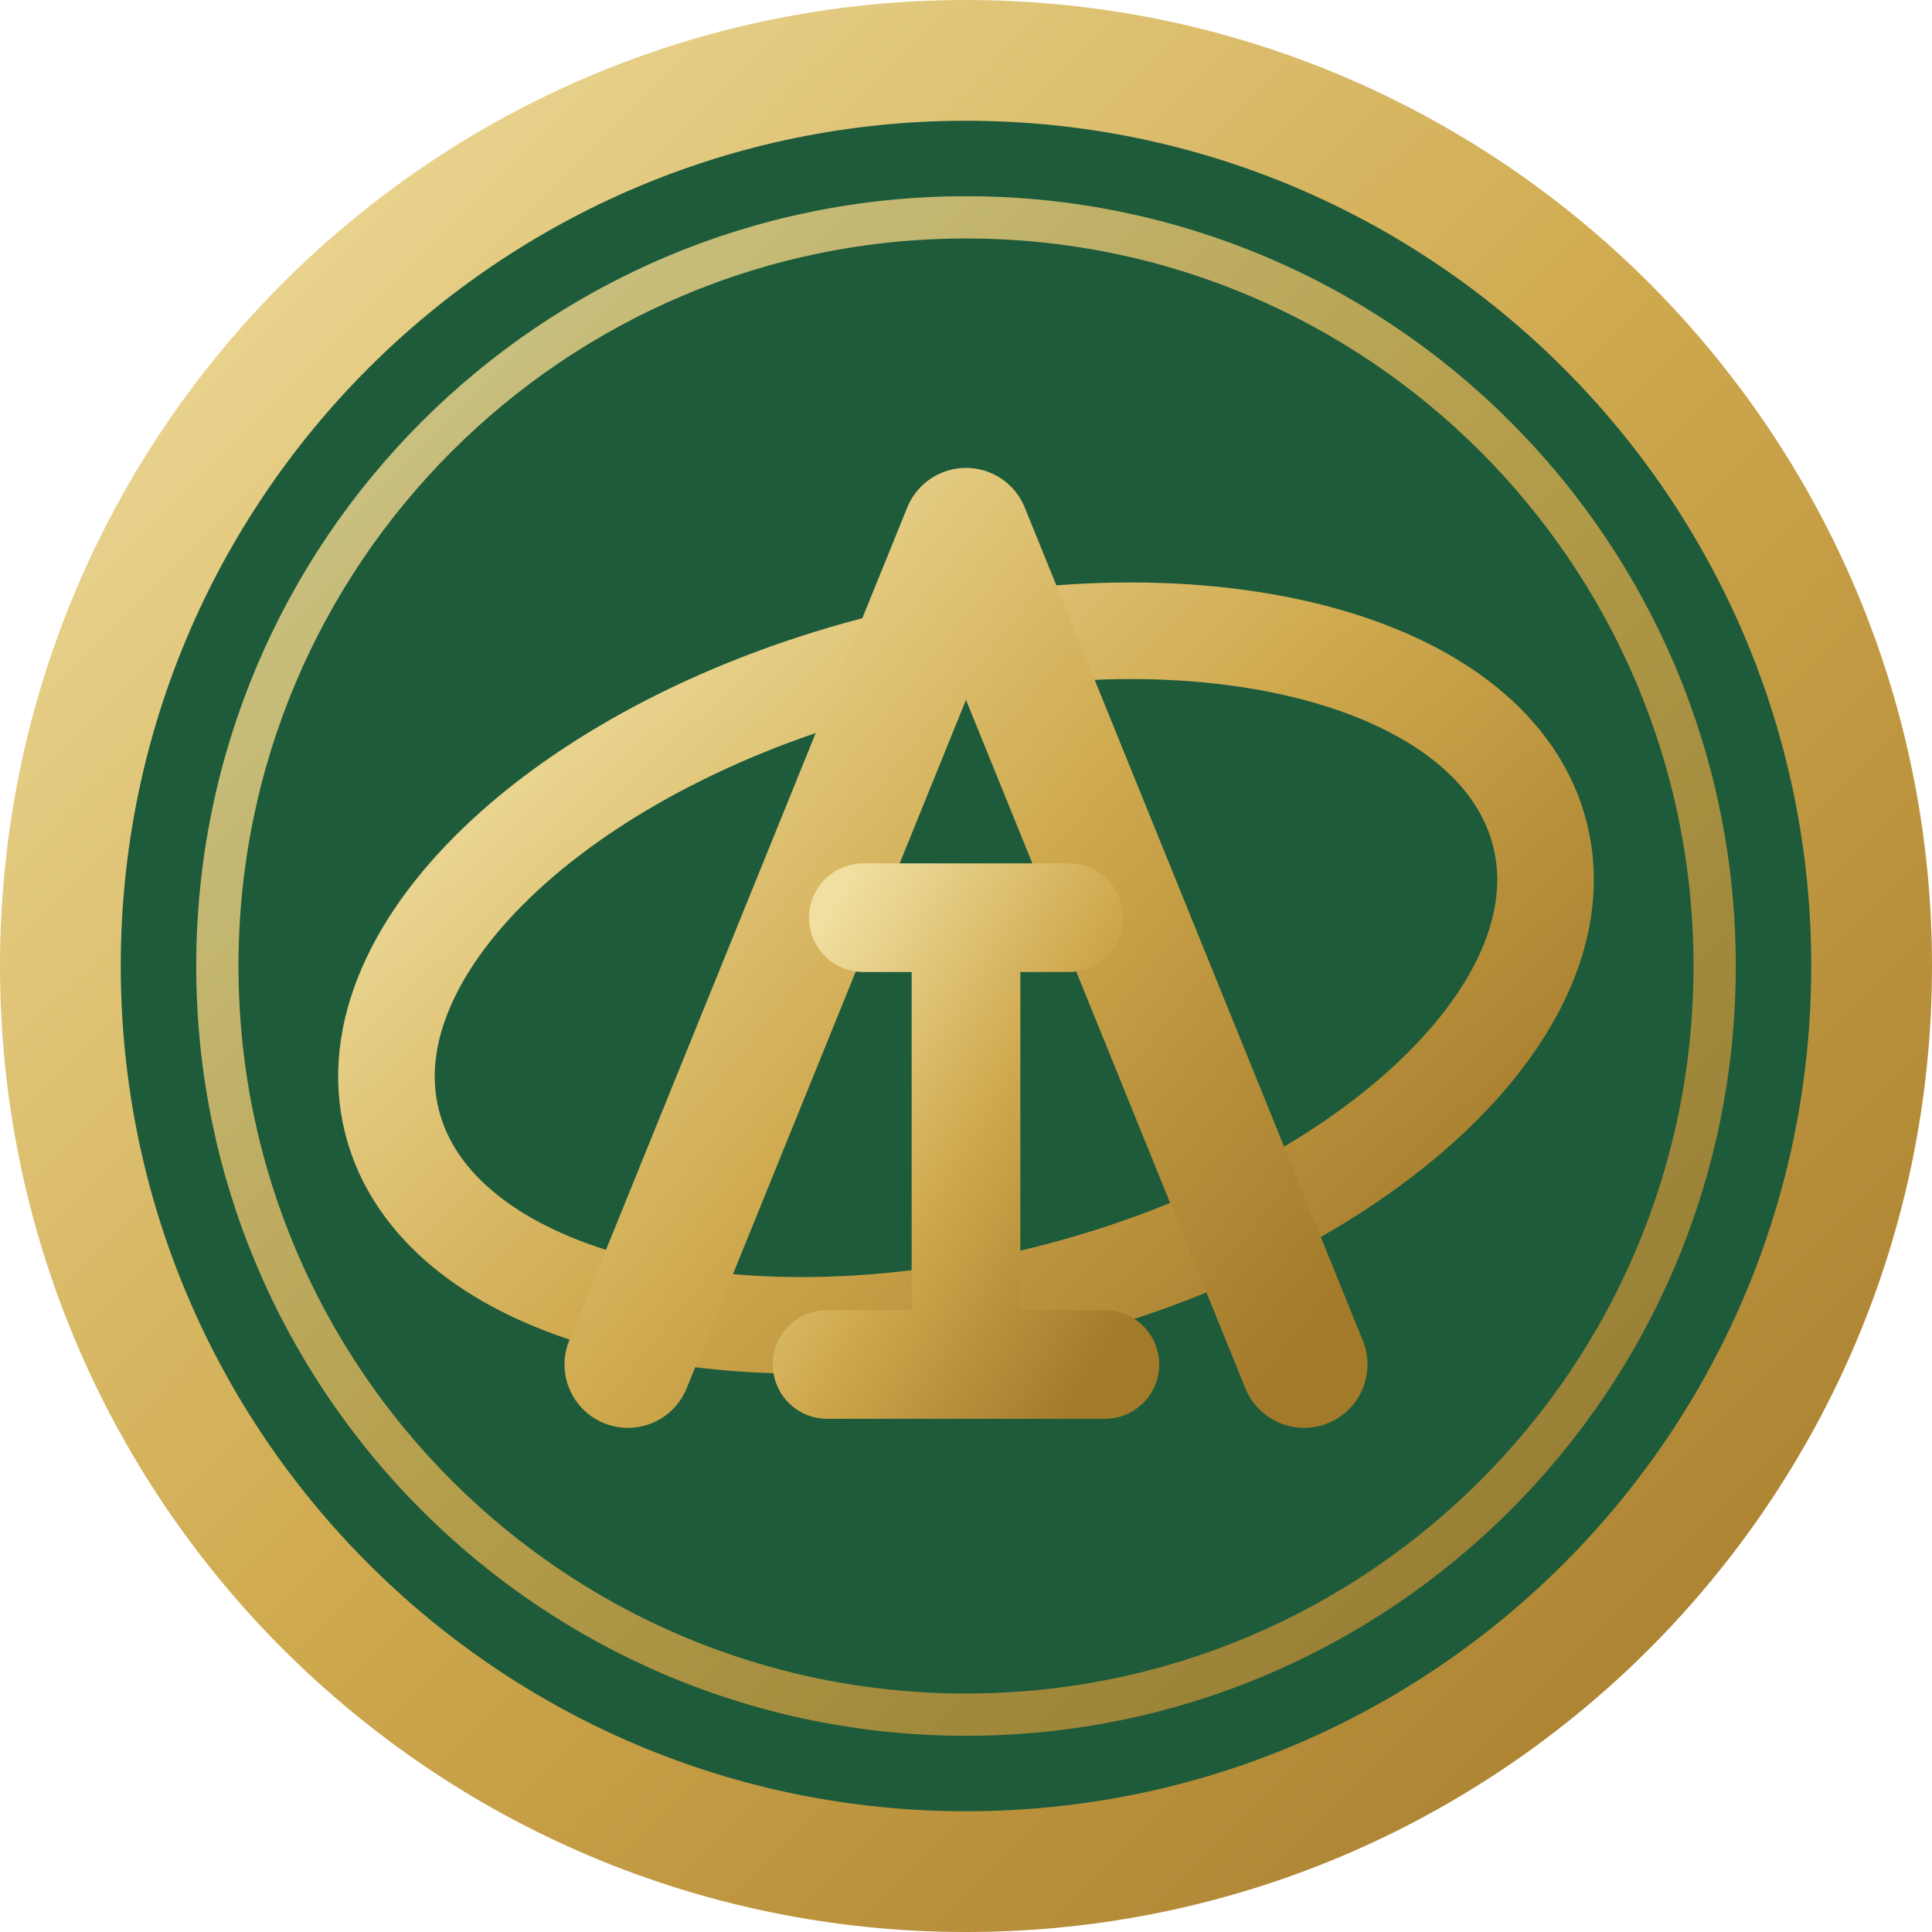
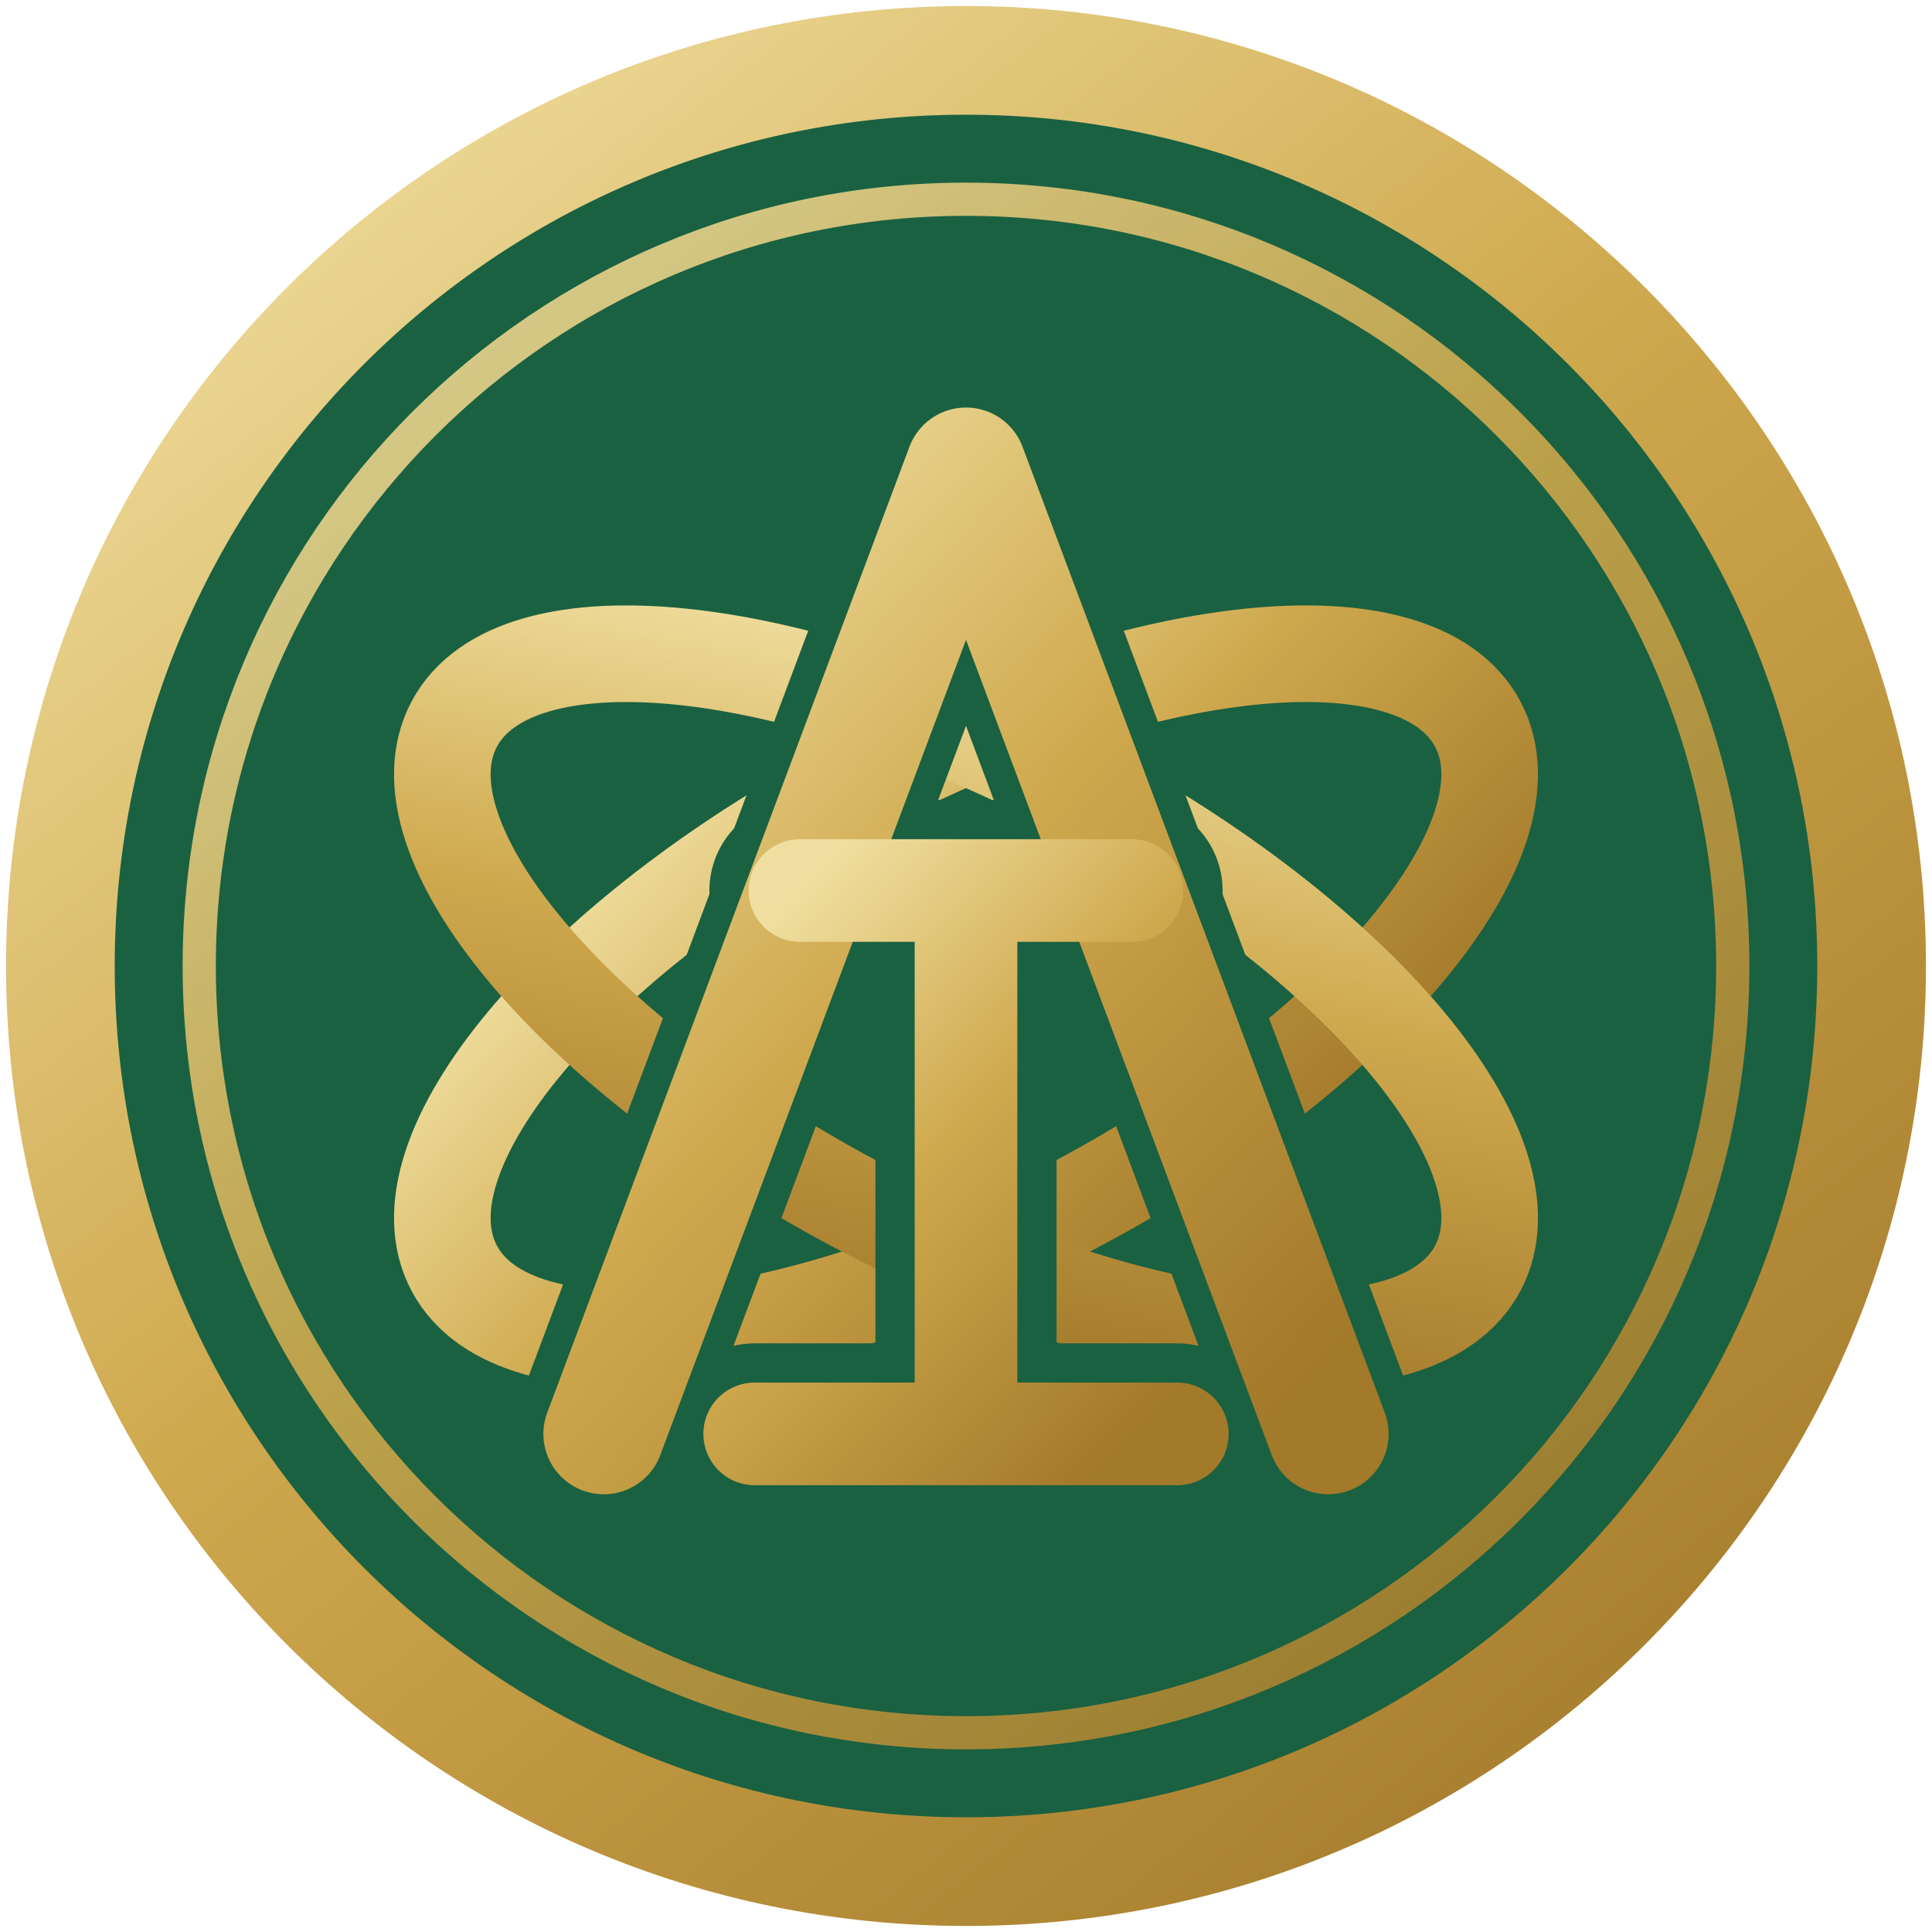
- <svg xmlns="http://www.w3.org/2000/svg" viewBox="0 0 32 32" role="img" aria-label="AXIS ERP">
+ <svg xmlns="http://www.w3.org/2000/svg" viewBox="0 0 64 64" role="img" aria-label="AXIS ERP">
  <defs>
-     <linearGradient id="ouro" x1="0%" y1="0%" x2="100%" y2="100%">
+     <linearGradient id="ouro" x1="10%" y1="0%" x2="90%" y2="100%">
      <stop offset="0%" stop-color="#f0dfa0" />
-       <stop offset="50%" stop-color="#cfa94e" />
+       <stop offset="45%" stop-color="#cfa94e" />
      <stop offset="100%" stop-color="#a3792a" />
    </linearGradient>
  </defs>
-   <circle cx="16" cy="16" r="15" fill="#1e5b3a" />
-   <circle cx="16" cy="16" r="15" fill="none" stroke="url(#ouro)" stroke-width="2" />
-   <circle cx="16" cy="16" r="12.4" fill="none" stroke="url(#ouro)" stroke-width="0.7" opacity="0.85" />
+   <circle cx="32" cy="32" r="30" fill="#1a6141" />
+   <circle cx="32" cy="32" r="30" fill="none" stroke="url(#ouro)" stroke-width="3.6" />
+   <circle cx="32" cy="32" r="25.4" fill="none" stroke="url(#ouro)" stroke-width="1.1" opacity="0.9" />
+   <g fill="none" stroke="url(#ouro)" stroke-width="3.2">
+     <ellipse cx="32" cy="33" rx="19.2" ry="7.8" transform="rotate(-28 32 33)" />
+     <ellipse cx="32" cy="33" rx="19.2" ry="7.8" transform="rotate(28 32 33)" />
+   </g>
+   <g fill="none" stroke="#1a6141" stroke-width="6" stroke-linecap="round" stroke-linejoin="round">
+     <path d="M20 47.5 L32 15.5 L44 47.5" />
+     <path d="M32 46.5 V29.5 M26.5 29.5 H37.5 M25 47.5 H39" />
+   </g>
  <g fill="none" stroke="url(#ouro)" stroke-linecap="round" stroke-linejoin="round">
-     <ellipse cx="16" cy="16.2" rx="9.8" ry="5.4" stroke-width="1.6" transform="rotate(-14 16 16.2)" />
-     <path d="M10.4 22.6 L16 8.8 L21.6 22.6" stroke-width="2.1" />
-     <path d="M13.7 22.6 H18.3 M16 22.6 V15.2 M14.3 15.2 H17.7" stroke-width="1.8" />
+     <path d="M20 47.5 L32 15.5 L44 47.5" stroke-width="4" />
+     <path d="M32 46.5 V29.5 M26.5 29.5 H37.5 M25 47.5 H39" stroke-width="3.4" />
  </g>
</svg>
